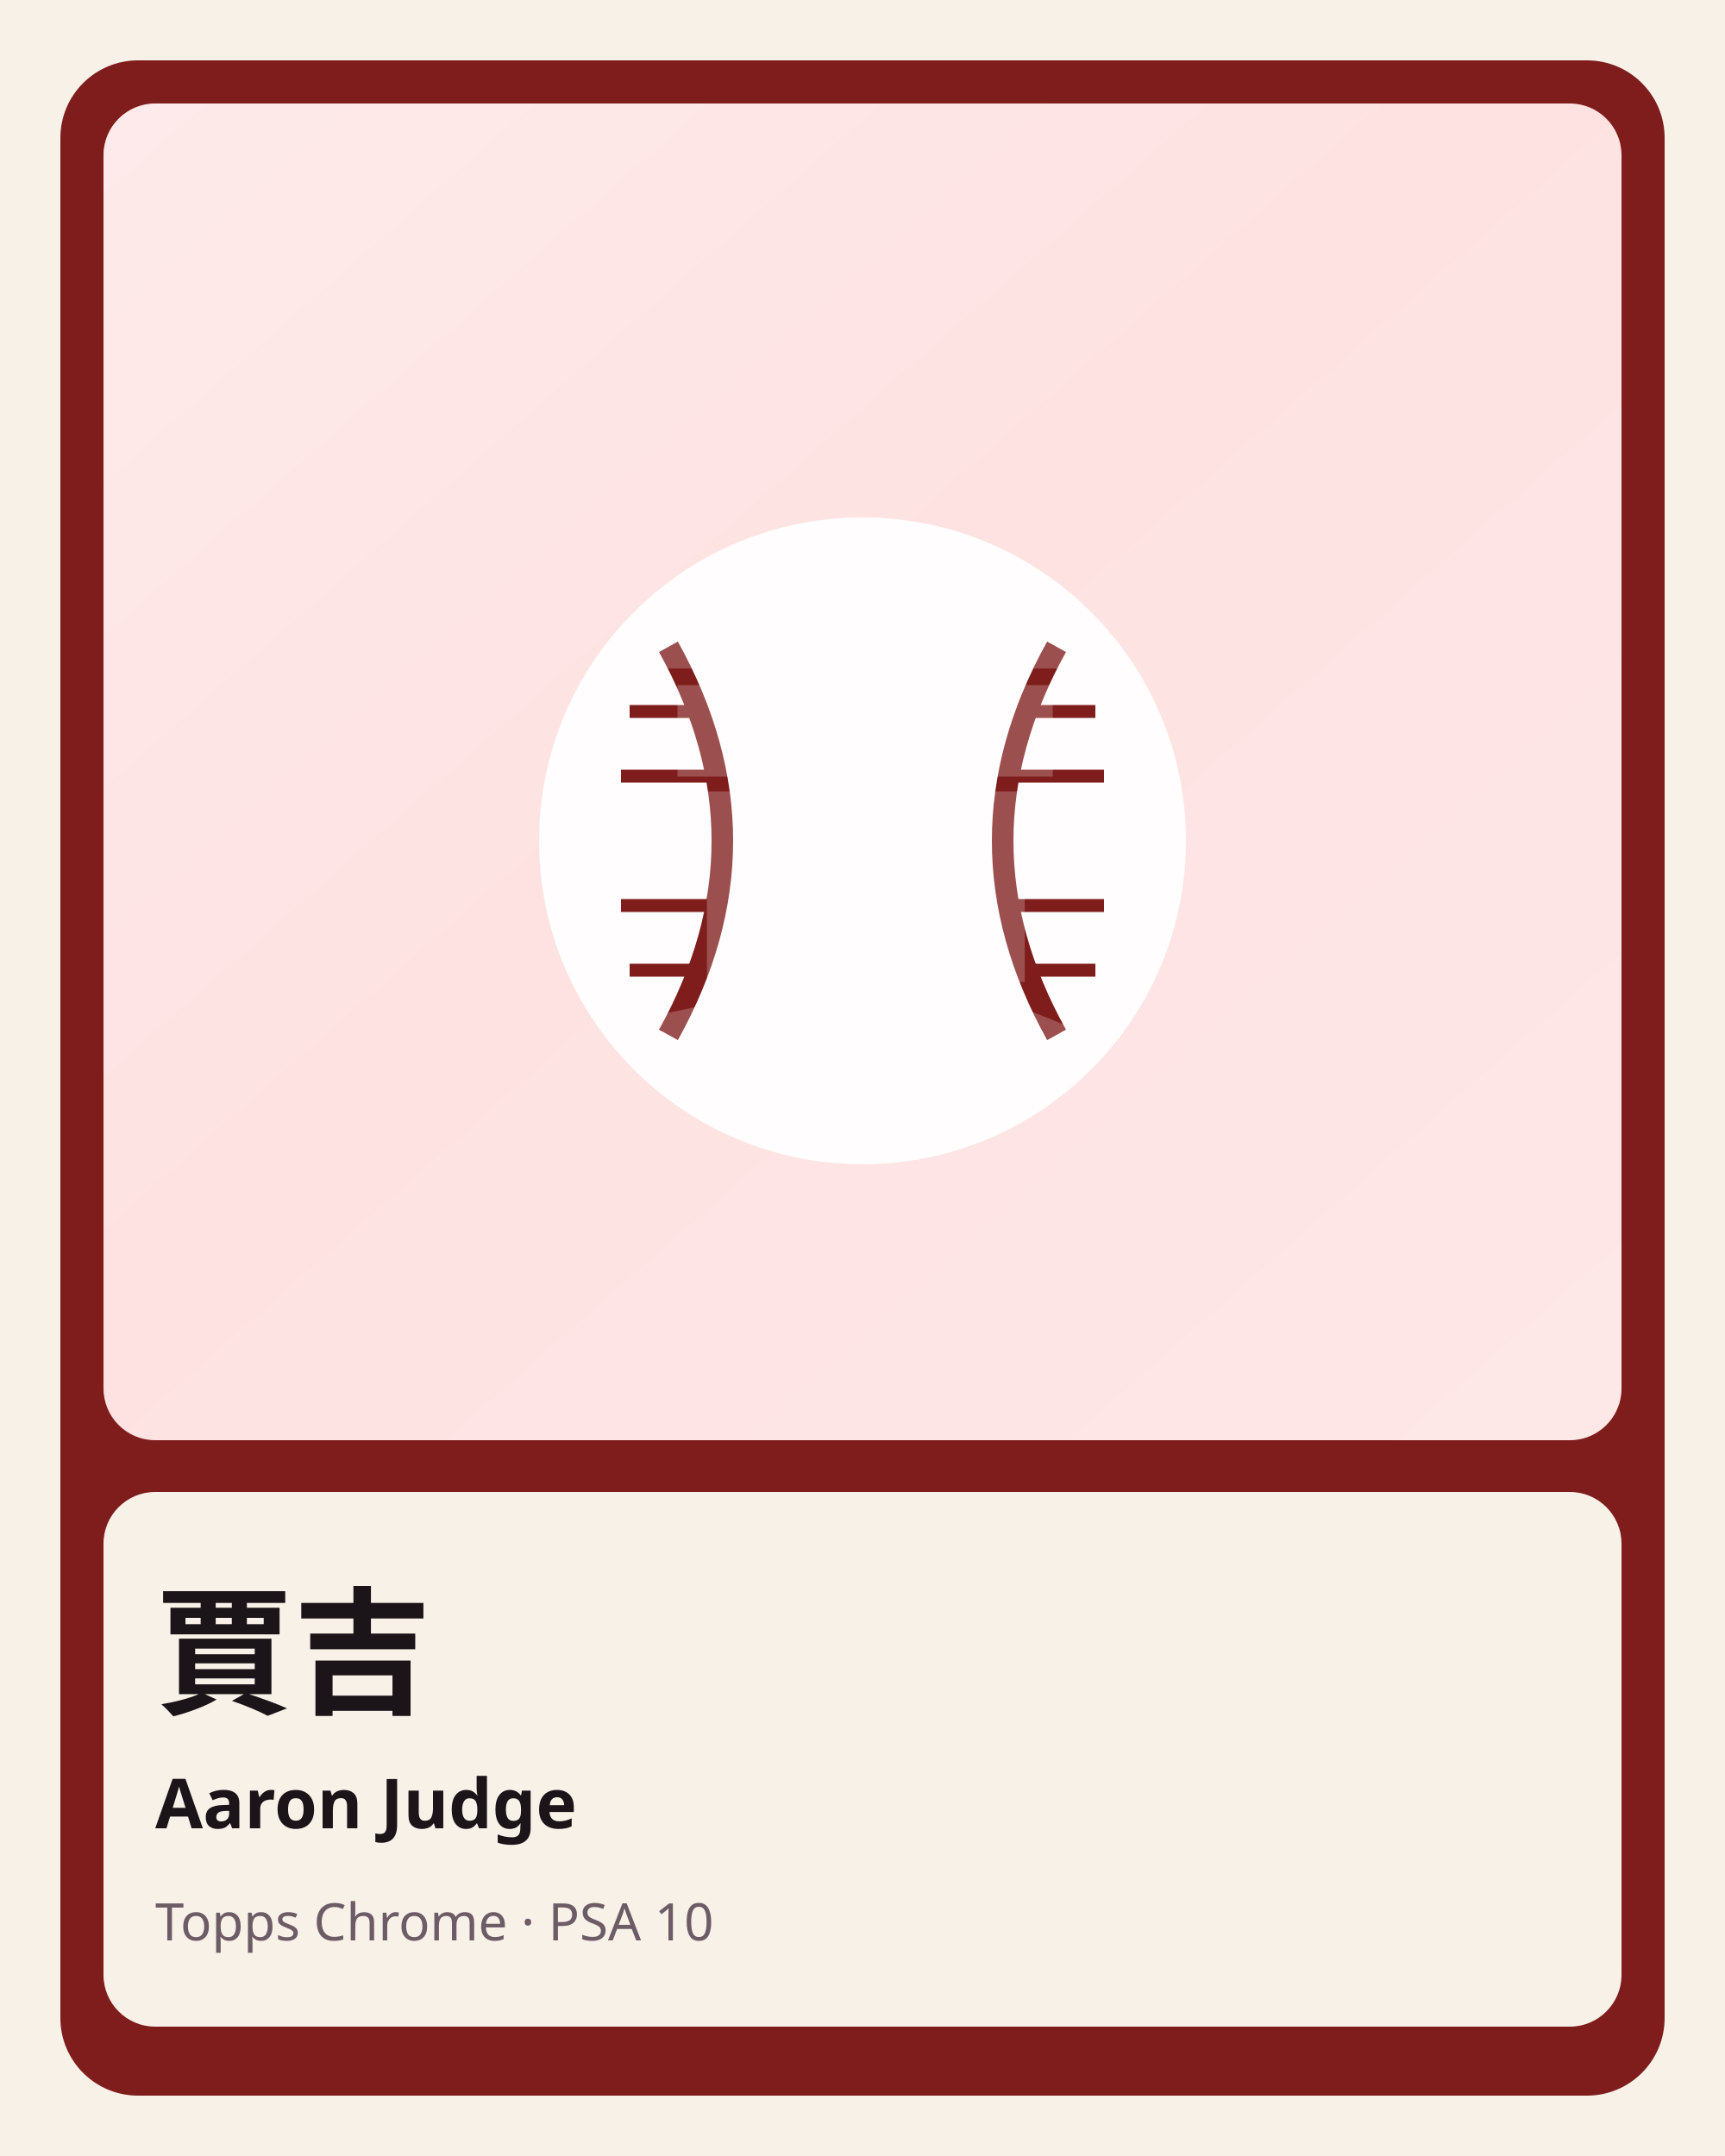
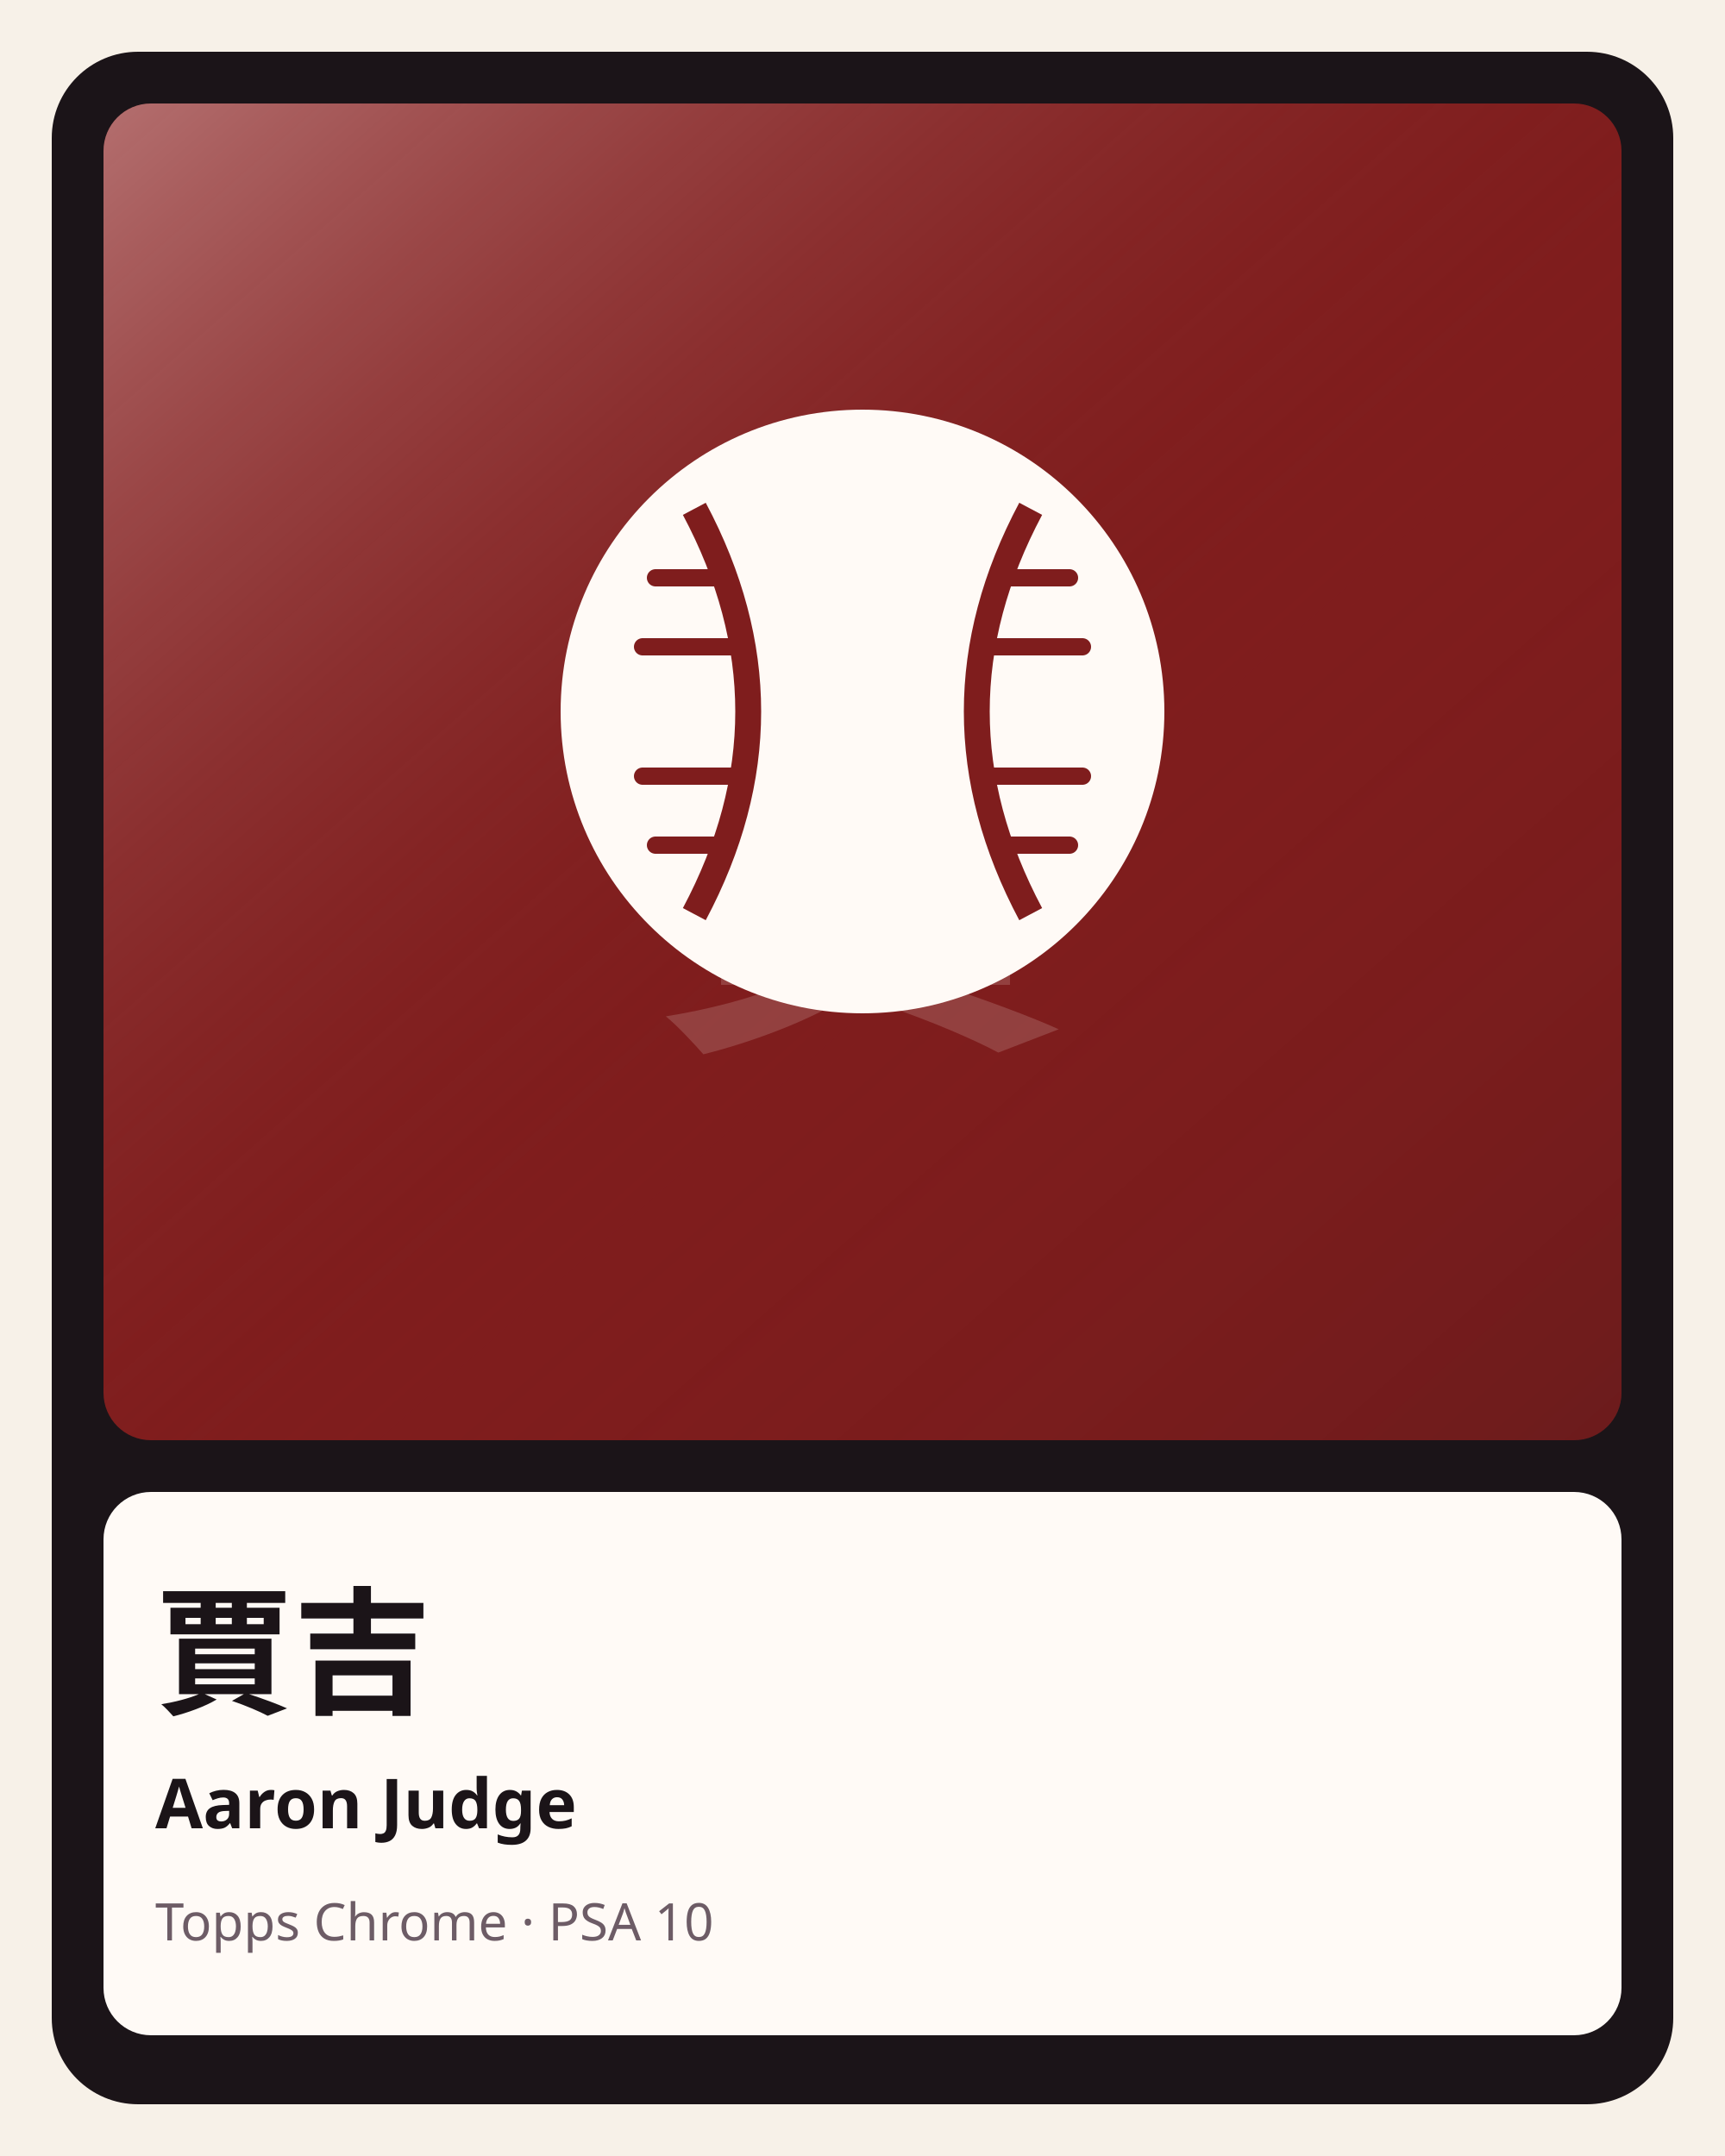
<svg xmlns="http://www.w3.org/2000/svg" width="800" height="1000" viewBox="0 0 800 1000" role="img" aria-label="賈吉 Aaron Judge">
  <rect width="800" height="1000" fill="#f7f1e8" />
-   <rect x="28" y="28" width="744" height="944" rx="36" fill="#7f1d1d" />
-   <rect x="48" y="48" width="704" height="620" rx="24" fill="#fee2e2" />
-   <rect x="48" y="48" width="704" height="620" rx="24" fill="url(#shine)" />
-   <circle cx="400" cy="390" r="150" fill="#fff" opacity="0.92" />
-   <path d="M310 300 Q360 390 310 480" fill="none" stroke="#7f1d1d" stroke-width="10" />
-   <path d="M490 300 Q440 390 490 480" fill="none" stroke="#7f1d1d" stroke-width="10" />
-   <path d="M328 330 H292 M332 360 H288 M332 420 H288 M328 450 H292 M472 330 H508 M468 360 H512 M468 420 H512 M472 450 H508" stroke="#7f1d1d" stroke-width="6" />
-   <text x="400" y="470" text-anchor="middle" fill="#ffffff" fill-opacity="0.22" font-size="220" font-family="ui-sans-serif, system-ui, sans-serif" font-weight="700">賈</text>
-   <rect x="48" y="692" width="704" height="248" rx="24" fill="#f7f1e8" />
+   <rect x="24" y="24" width="752" height="952" rx="40" fill="#1b1418" />
+   <rect x="48" y="48" width="704" height="620" rx="22" fill="#7f1d1d" />
+   <rect x="48" y="48" width="704" height="620" rx="22" fill="url(#sheen)" />
+   <text x="400" y="470" text-anchor="middle" fill="#fffaf6" fill-opacity="0.16" font-size="200" font-family="ui-sans-serif, system-ui, sans-serif" font-weight="700">賈</text>
+   <circle cx="400" cy="330" r="140" fill="#fffaf6" />
+   <path d="M322 236 Q372 330 322 424" fill="none" stroke="#7f1d1d" stroke-width="12" />
+   <path d="M478 236 Q428 330 478 424" fill="none" stroke="#7f1d1d" stroke-width="12" />
+   <path d="M338 268 H304 M342 300 H298 M342 360 H298 M338 392 H304 M462 268 H496 M458 300 H502 M458 360 H502 M462 392 H496" stroke="#7f1d1d" stroke-width="8" stroke-linecap="round" />
+   <rect x="48" y="692" width="704" height="252" rx="22" fill="#fffaf6" />
  <text x="72" y="790" fill="#1b1418" font-size="64" font-family="ui-sans-serif, system-ui, sans-serif" font-weight="700">賈吉</text>
  <text x="72" y="848" fill="#1b1418" font-size="32" font-family="ui-sans-serif, system-ui, sans-serif" font-weight="600">Aaron Judge</text>
  <text x="72" y="900" fill="#6d5c66" font-size="24" font-family="ui-sans-serif, system-ui, sans-serif">Topps Chrome · PSA 10</text>
  <defs>
-     <linearGradient id="shine" x1="0" y1="0" x2="1" y2="1">
-       <stop offset="0" stop-color="#ffffff" stop-opacity="0.28" />
-       <stop offset="0.45" stop-color="#ffffff" stop-opacity="0" />
-       <stop offset="1" stop-color="#ffffff" stop-opacity="0.18" />
+     <linearGradient id="sheen" x1="0" y1="0" x2="1" y2="1">
+       <stop offset="0" stop-color="#fee2e2" stop-opacity="0.42" />
+       <stop offset="0.55" stop-color="#7f1d1d" stop-opacity="0" />
+       <stop offset="1" stop-color="#1b1418" stop-opacity="0.2" />
    </linearGradient>
  </defs>
</svg>
